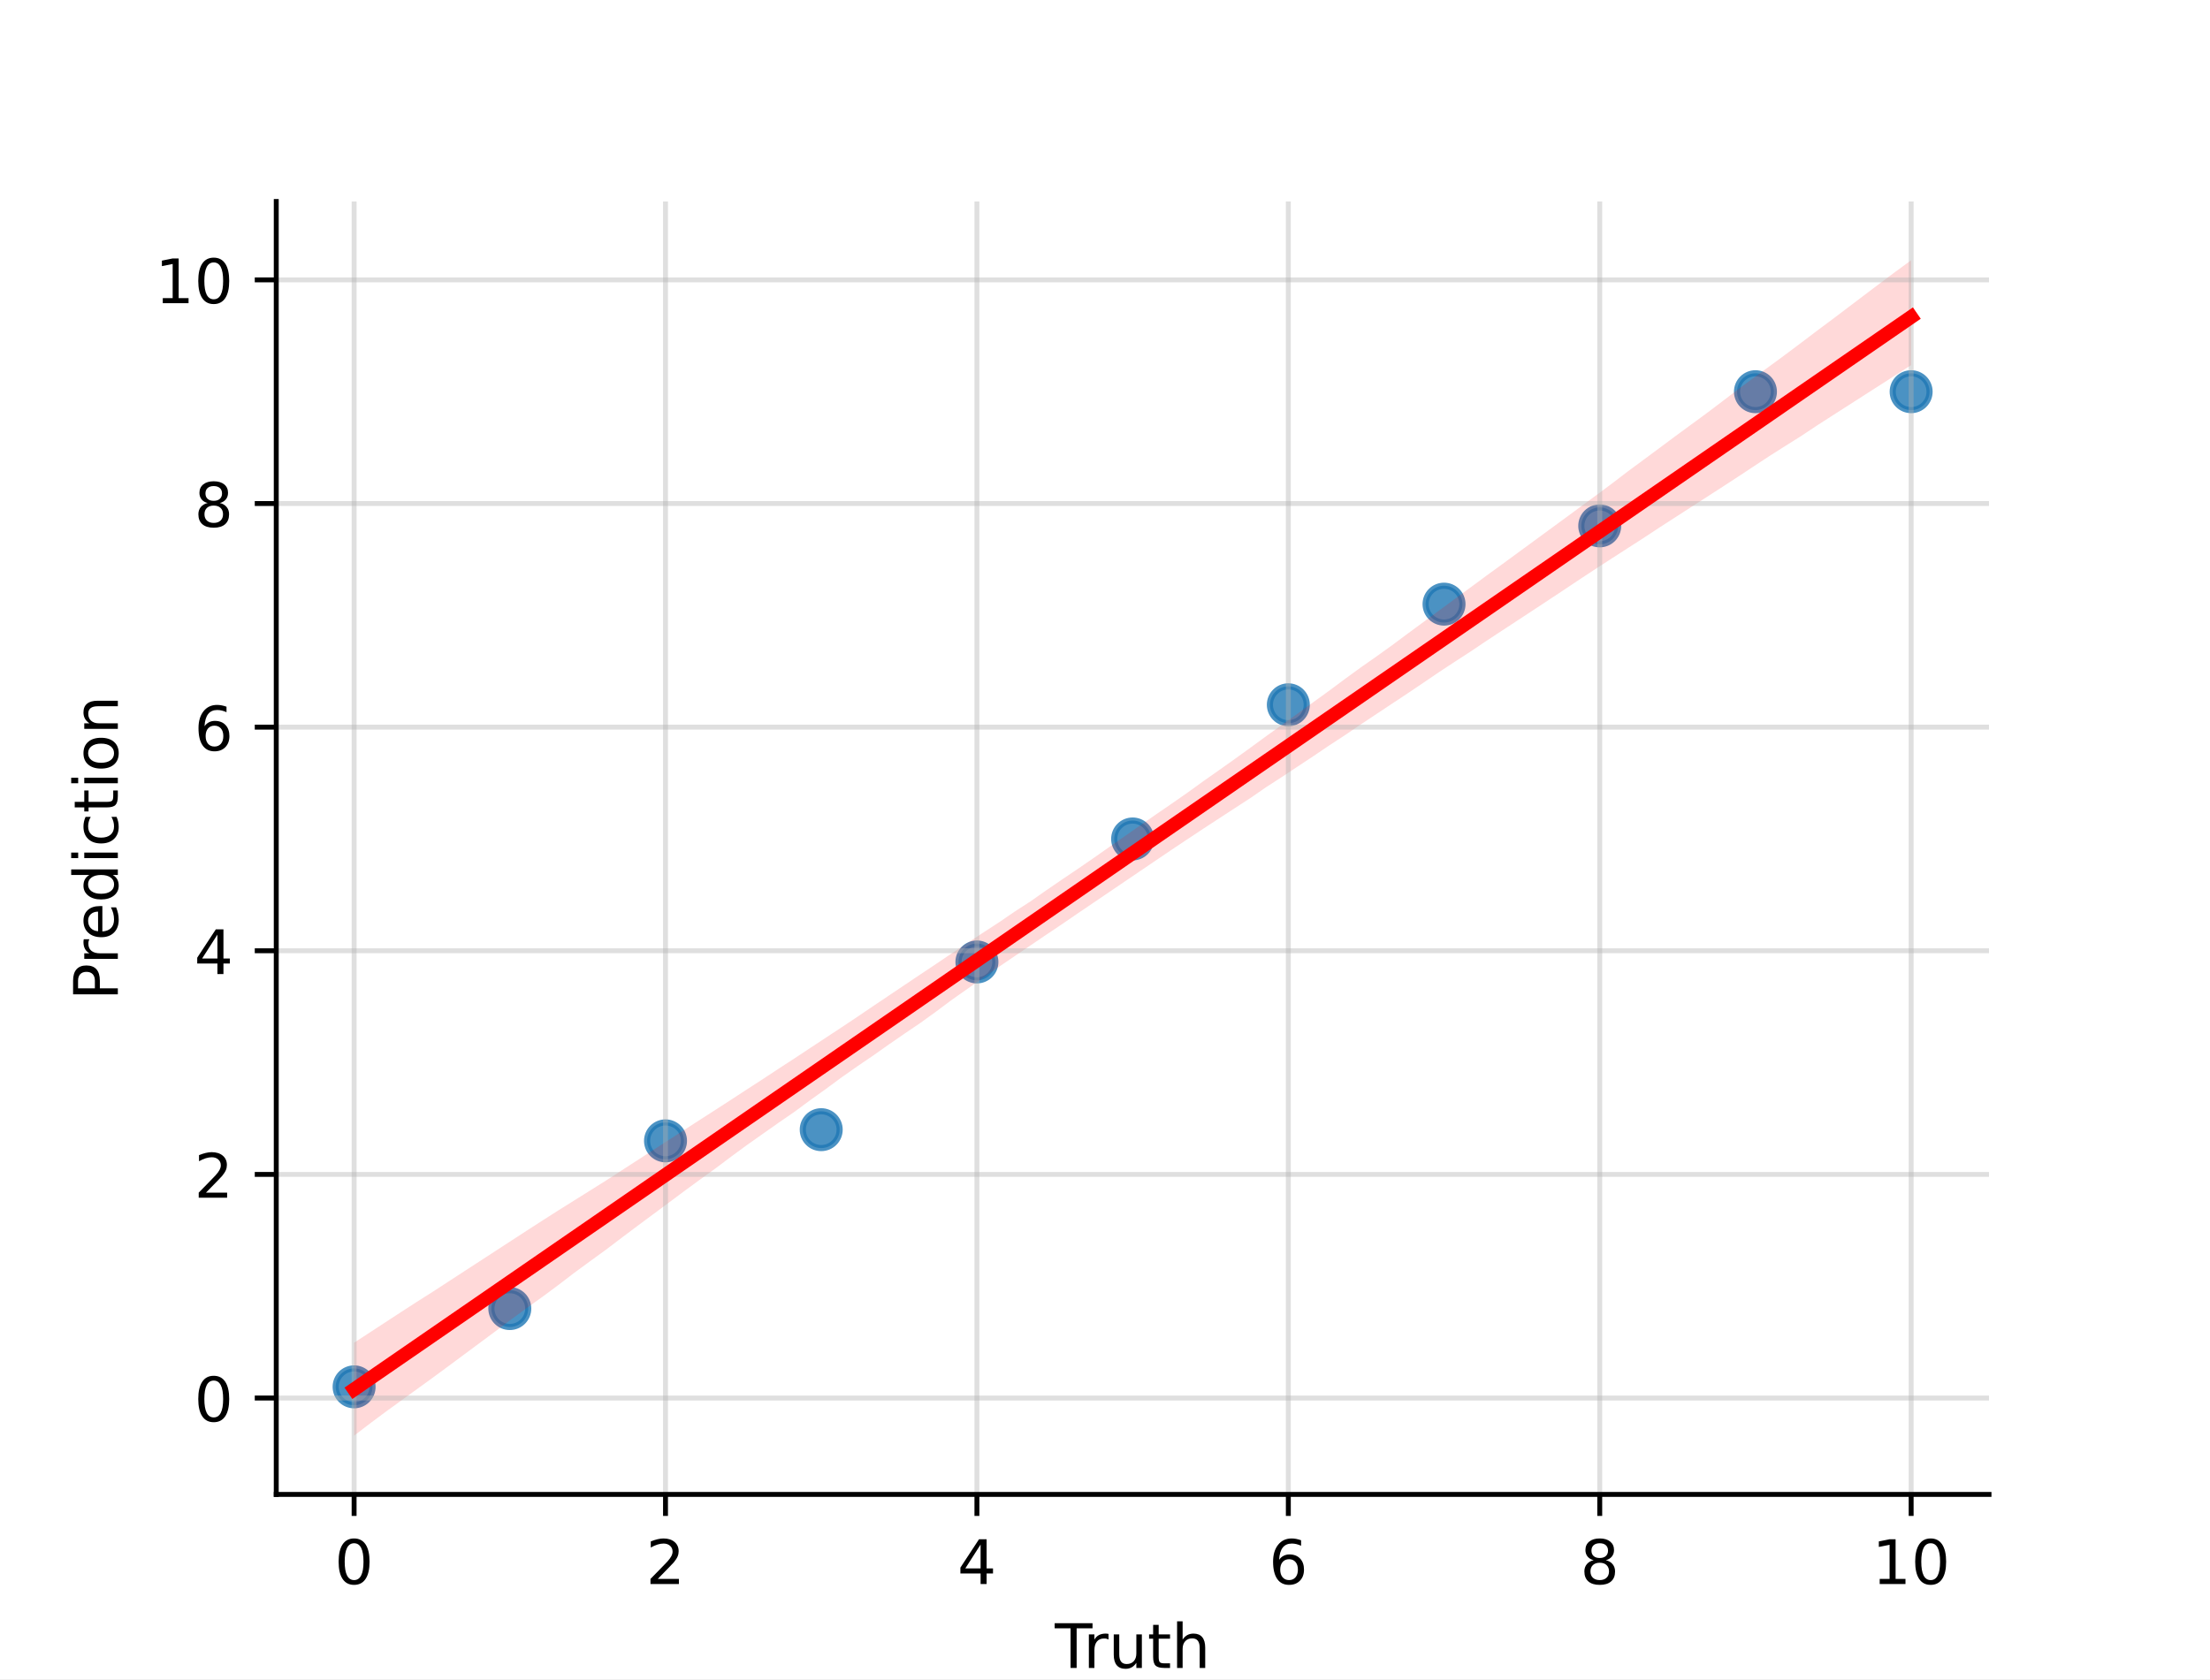
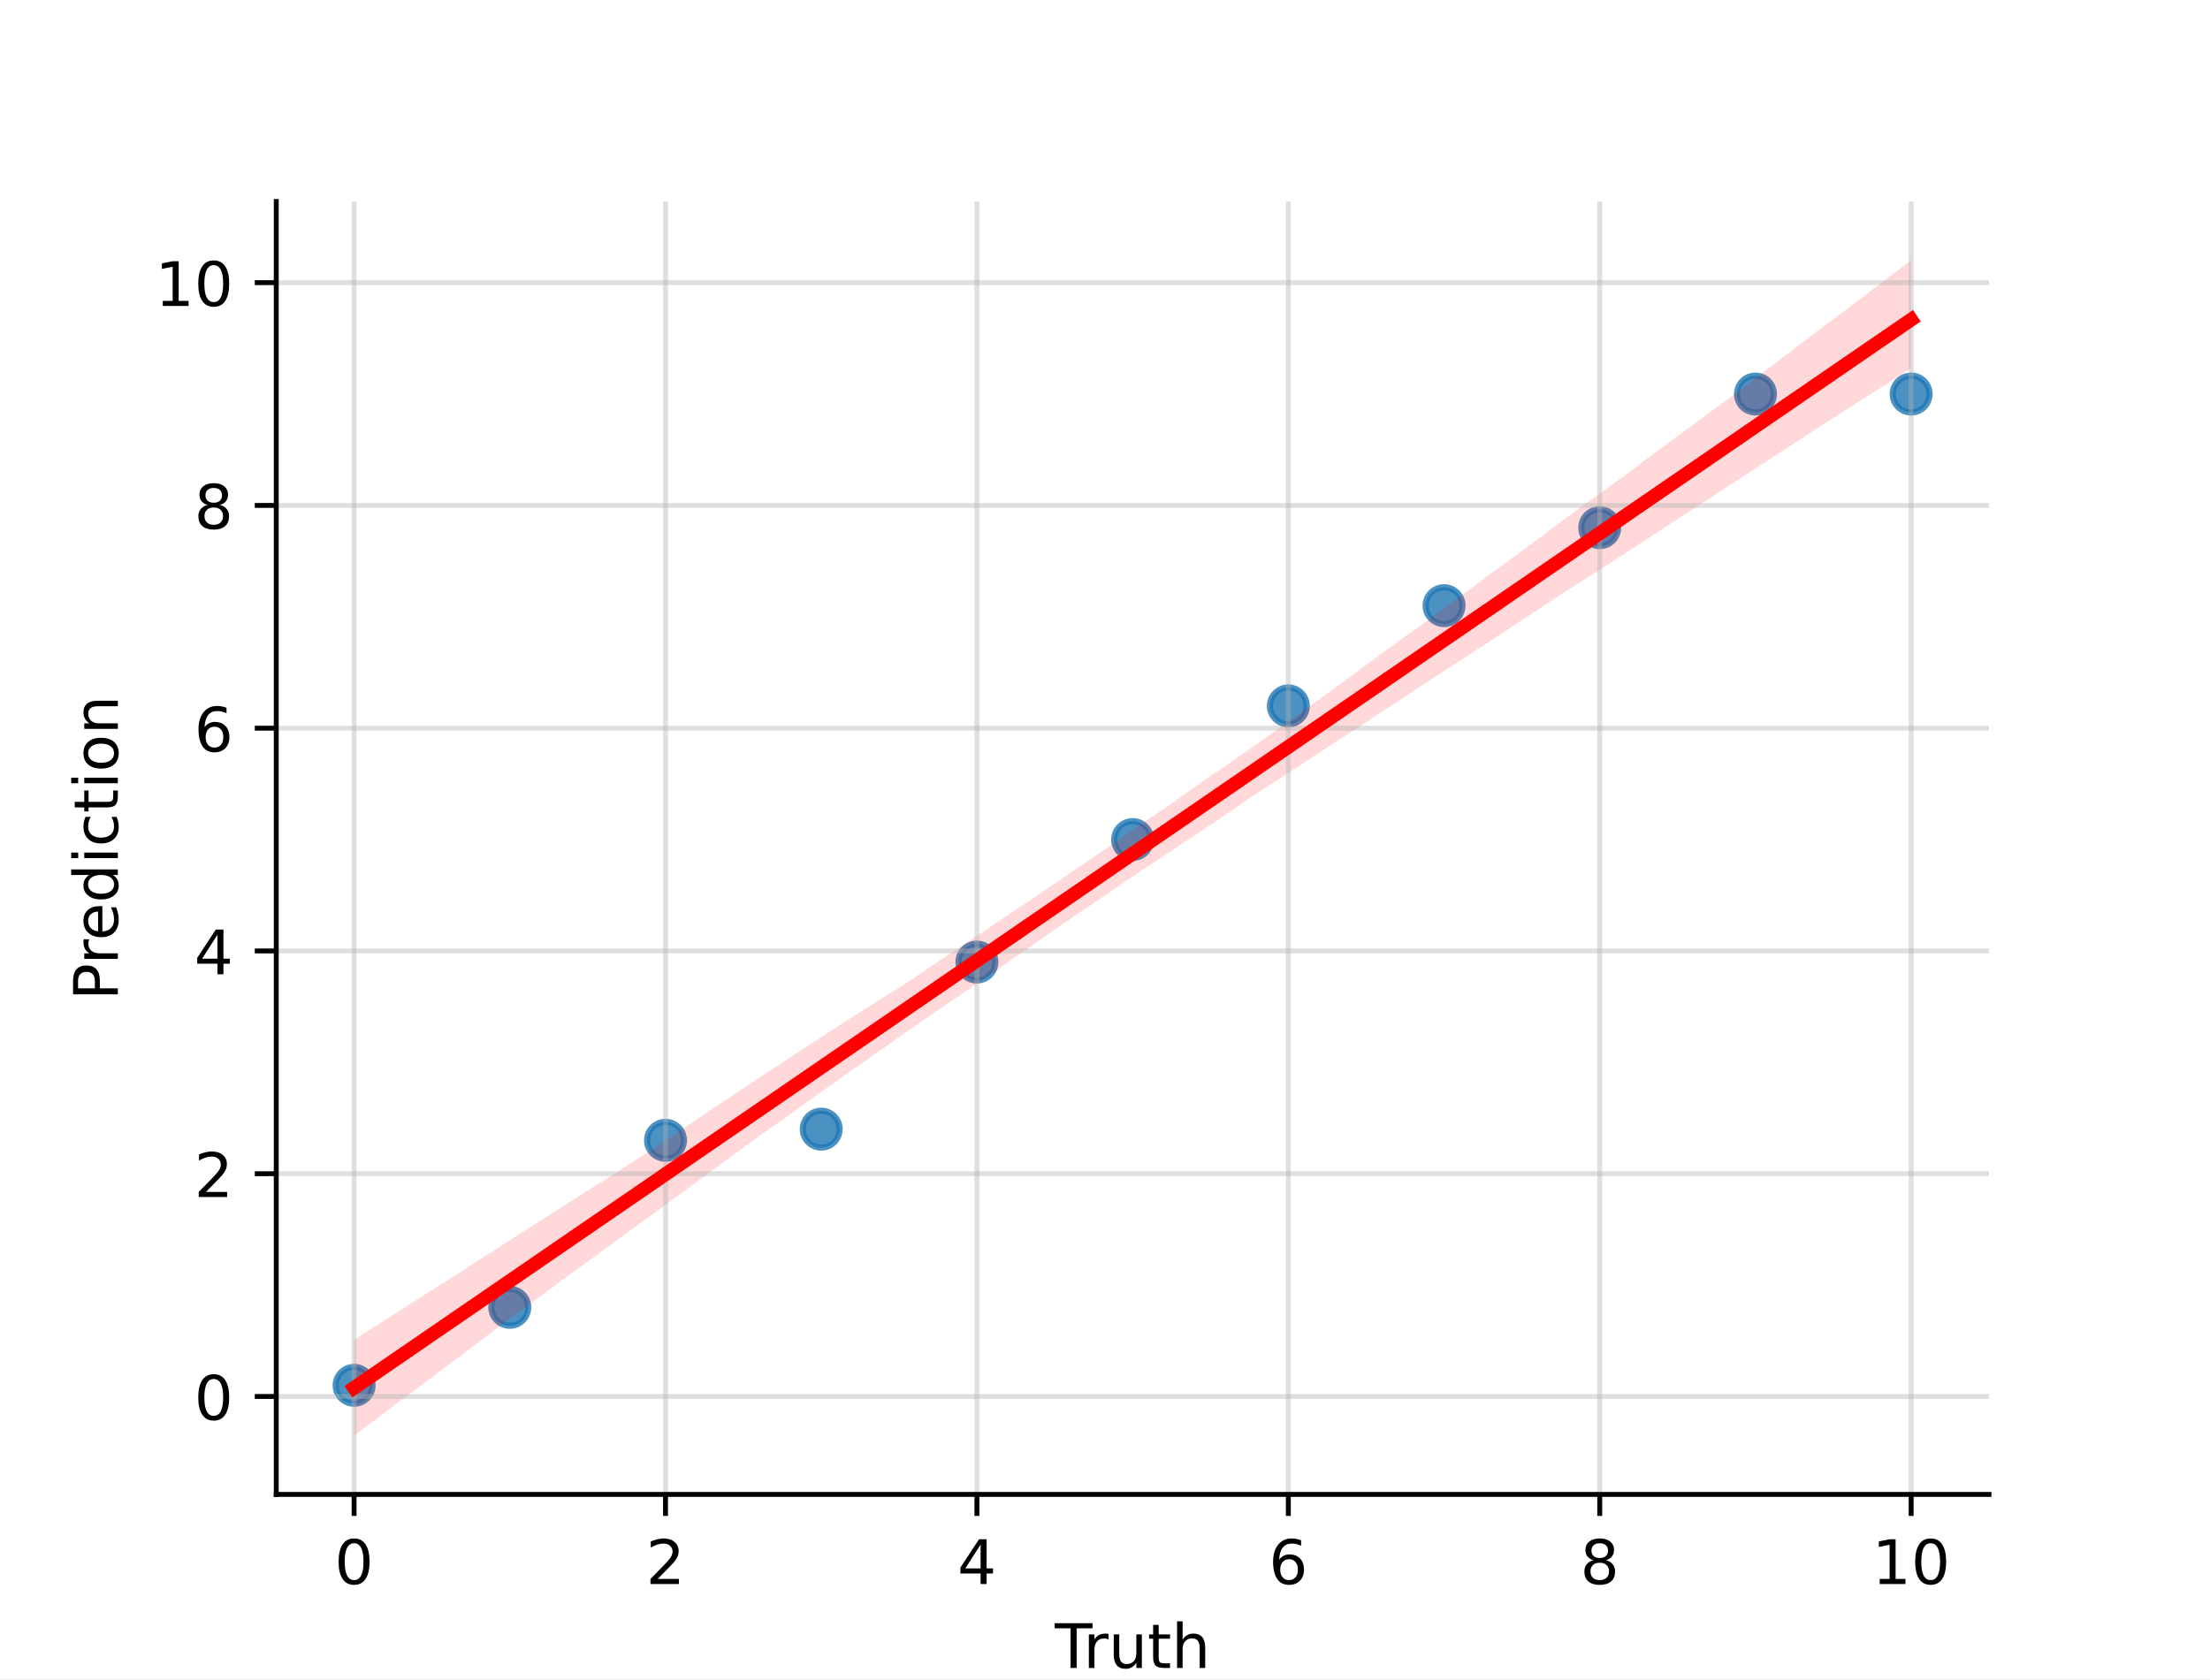
<svg xmlns="http://www.w3.org/2000/svg" xmlns:xlink="http://www.w3.org/1999/xlink" width="360pt" height="273.6pt" viewBox="0 0 360 273.6" version="1.1">
  <defs>
    <style type="text/css">*{stroke-linejoin: round; stroke-linecap: butt}</style>
  </defs>
  <g id="figure_1">
    <g id="patch_1">
      <path d="M 0 273.6  L 360 273.6  L 360 0  L 0 0  z " style="fill: #ffffff" />
    </g>
    <g id="axes_1">
      <g id="patch_2">
        <path d="M 45 243.504  L 324 243.504  L 324 32.832  L 45 32.832  z " style="fill: #ffffff" />
      </g>
      <g id="PathCollection_1">
        <defs>
-           <path id="m4b6e24c3b9" d="M 0 3  C 0.796 3 1.559 2.684 2.121 2.121  C 2.684 1.559 3 0.796 3 0  C 3 -0.796 2.684 -1.559 2.121 -2.121  C 1.559 -2.684 0.796 -3 0 -3  C -0.796 -3 -1.559 -2.684 -2.121 -2.121  C -2.684 -1.559 -3 -0.796 -3 0  C -3 0.796 -2.684 1.559 -2.121 2.121  C -1.559 2.684 -0.796 3 0 3  z " style="stroke: #1f77b4; stroke-opacity: 0.8" />
+           <path id="mcd8dba5448" d="M 0 3  C 0.796 3 1.559 2.684 2.121 2.121  C 2.684 1.559 3 0.796 3 0  C 3 -0.796 2.684 -1.559 2.121 -2.121  C 1.559 -2.684 0.796 -3 0 -3  C -0.796 -3 -1.559 -2.684 -2.121 -2.121  C -2.684 -1.559 -3 -0.796 -3 0  C -3 0.796 -2.684 1.559 -2.121 2.121  C -1.559 2.684 -0.796 3 0 3  z " style="stroke: #1f77b4; stroke-opacity: 0.8" />
        </defs>
-         <g clip-path="url(#pc08ba347cd)">
-           <use xlink:href="#m4b6e24c3b9" x="57.682" y="225.976" style="fill: #1f77b4; fill-opacity: 0.8; stroke: #1f77b4; stroke-opacity: 0.8" />
-           <use xlink:href="#m4b6e24c3b9" x="83.045" y="213.222" style="fill: #1f77b4; fill-opacity: 0.8; stroke: #1f77b4; stroke-opacity: 0.8" />
-           <use xlink:href="#m4b6e24c3b9" x="108.409" y="185.894" style="fill: #1f77b4; fill-opacity: 0.8; stroke: #1f77b4; stroke-opacity: 0.8" />
-           <use xlink:href="#m4b6e24c3b9" x="133.773" y="184.072" style="fill: #1f77b4; fill-opacity: 0.8; stroke: #1f77b4; stroke-opacity: 0.8" />
-           <use xlink:href="#m4b6e24c3b9" x="159.136" y="156.743" style="fill: #1f77b4; fill-opacity: 0.8; stroke: #1f77b4; stroke-opacity: 0.8" />
-           <use xlink:href="#m4b6e24c3b9" x="184.5" y="136.702" style="fill: #1f77b4; fill-opacity: 0.8; stroke: #1f77b4; stroke-opacity: 0.8" />
-           <use xlink:href="#m4b6e24c3b9" x="209.864" y="114.839" style="fill: #1f77b4; fill-opacity: 0.8; stroke: #1f77b4; stroke-opacity: 0.8" />
-           <use xlink:href="#m4b6e24c3b9" x="235.227" y="98.441" style="fill: #1f77b4; fill-opacity: 0.8; stroke: #1f77b4; stroke-opacity: 0.8" />
-           <use xlink:href="#m4b6e24c3b9" x="260.591" y="85.688" style="fill: #1f77b4; fill-opacity: 0.8; stroke: #1f77b4; stroke-opacity: 0.8" />
-           <use xlink:href="#m4b6e24c3b9" x="285.955" y="63.825" style="fill: #1f77b4; fill-opacity: 0.8; stroke: #1f77b4; stroke-opacity: 0.8" />
-           <use xlink:href="#m4b6e24c3b9" x="311.318" y="63.825" style="fill: #1f77b4; fill-opacity: 0.8; stroke: #1f77b4; stroke-opacity: 0.8" />
+         <g clip-path="url(#p0662c3373b)">
+           <use xlink:href="#mcd8dba5448" x="57.682" y="225.726" style="fill: #1f77b4; fill-opacity: 0.8; stroke: #1f77b4; stroke-opacity: 0.8" />
+           <use xlink:href="#mcd8dba5448" x="83.045" y="213.022" style="fill: #1f77b4; fill-opacity: 0.8; stroke: #1f77b4; stroke-opacity: 0.8" />
+           <use xlink:href="#mcd8dba5448" x="108.409" y="185.8" style="fill: #1f77b4; fill-opacity: 0.8; stroke: #1f77b4; stroke-opacity: 0.8" />
+           <use xlink:href="#mcd8dba5448" x="133.773" y="183.985" style="fill: #1f77b4; fill-opacity: 0.8; stroke: #1f77b4; stroke-opacity: 0.8" />
+           <use xlink:href="#mcd8dba5448" x="159.136" y="156.762" style="fill: #1f77b4; fill-opacity: 0.8; stroke: #1f77b4; stroke-opacity: 0.8" />
+           <use xlink:href="#mcd8dba5448" x="184.5" y="136.799" style="fill: #1f77b4; fill-opacity: 0.8; stroke: #1f77b4; stroke-opacity: 0.8" />
+           <use xlink:href="#mcd8dba5448" x="209.864" y="115.021" style="fill: #1f77b4; fill-opacity: 0.8; stroke: #1f77b4; stroke-opacity: 0.8" />
+           <use xlink:href="#mcd8dba5448" x="235.227" y="98.687" style="fill: #1f77b4; fill-opacity: 0.8; stroke: #1f77b4; stroke-opacity: 0.8" />
+           <use xlink:href="#mcd8dba5448" x="260.591" y="85.983" style="fill: #1f77b4; fill-opacity: 0.8; stroke: #1f77b4; stroke-opacity: 0.8" />
+           <use xlink:href="#mcd8dba5448" x="285.955" y="64.205" style="fill: #1f77b4; fill-opacity: 0.8; stroke: #1f77b4; stroke-opacity: 0.8" />
+           <use xlink:href="#mcd8dba5448" x="311.318" y="64.205" style="fill: #1f77b4; fill-opacity: 0.8; stroke: #1f77b4; stroke-opacity: 0.8" />
        </g>
      </g>
      <g id="PolyCollection_1">
-         <path d="M 57.682 218.785  L 57.682 233.928  L 60.244 231.968  L 62.806 230.056  L 65.368 228.199  L 67.93 226.343  L 70.492 224.486  L 73.054 222.598  L 75.616 220.698  L 78.178 218.796  L 80.74 216.894  L 83.302 214.971  L 85.864 213.092  L 88.426 211.26  L 90.988 209.358  L 93.55 207.392  L 96.112 205.515  L 98.674 203.655  L 101.236 201.711  L 103.798 199.785  L 106.36 197.883  L 108.921 195.981  L 111.483 194.068  L 114.045 192.191  L 116.607 190.34  L 119.169 188.417  L 121.731 186.53  L 124.293 184.726  L 126.855 182.923  L 129.417 181.158  L 131.979 179.264  L 134.541 177.434  L 137.103 175.539  L 139.665 173.742  L 142.227 172  L 144.789 170.19  L 147.351 168.421  L 149.913 166.687  L 152.475 164.835  L 155.037 162.922  L 157.599 161.12  L 160.161 159.316  L 162.723 157.536  L 165.285 155.795  L 167.847 154.057  L 170.409 152.32  L 172.971 150.605  L 175.533 148.847  L 178.095 147.111  L 180.657 145.374  L 183.219 143.636  L 185.781 141.898  L 188.343 140.161  L 190.905 138.425  L 193.467 136.72  L 196.029 135.022  L 198.591 133.347  L 201.153 131.676  L 203.715 130.014  L 206.277 128.242  L 208.839 126.589  L 211.401 124.889  L 213.963 123.196  L 216.525 121.463  L 219.087 119.789  L 221.649 118.048  L 224.211 116.349  L 226.773 114.65  L 229.335 112.951  L 231.897 111.226  L 234.459 109.483  L 237.021 107.801  L 239.583 106.14  L 242.145 104.418  L 244.707 102.732  L 247.269 101.054  L 249.831 99.37  L 252.393 97.684  L 254.955 95.989  L 257.517 94.278  L 260.079 92.595  L 262.64 90.935  L 265.202 89.287  L 267.764 87.637  L 270.326 85.946  L 272.888 84.294  L 275.45 82.642  L 278.012 80.99  L 280.574 79.337  L 283.136 77.669  L 285.698 75.974  L 288.26 74.29  L 290.822 72.665  L 293.384 71.058  L 295.946 69.355  L 298.508 67.706  L 301.07 66.064  L 303.632 64.422  L 306.194 62.78  L 308.756 61.138  L 311.318 59.496  L 311.318 42.408  L 311.318 42.408  L 308.756 44.281  L 306.194 46.196  L 303.632 48.136  L 301.07 50.075  L 298.508 52.015  L 295.946 53.923  L 293.384 55.866  L 290.822 57.786  L 288.26 59.675  L 285.698 61.538  L 283.136 63.43  L 280.574 65.39  L 278.012 67.327  L 275.45 69.207  L 272.888 71.088  L 270.326 72.995  L 267.764 74.895  L 265.202 76.788  L 262.64 78.746  L 260.079 80.656  L 257.517 82.535  L 254.955 84.422  L 252.393 86.299  L 249.831 88.177  L 247.269 90.054  L 244.707 91.932  L 242.145 93.794  L 239.583 95.688  L 237.021 97.567  L 234.459 99.453  L 231.897 101.341  L 229.335 103.223  L 226.773 105.133  L 224.211 106.974  L 221.649 108.766  L 219.087 110.631  L 216.525 112.541  L 213.963 114.393  L 211.401 116.253  L 208.839 118.099  L 206.277 119.939  L 203.715 121.812  L 201.153 123.665  L 198.591 125.483  L 196.029 127.284  L 193.467 129.136  L 190.905 130.924  L 188.343 132.678  L 185.781 134.46  L 183.219 136.249  L 180.657 138.039  L 178.095 139.841  L 175.533 141.603  L 172.971 143.33  L 170.409 145.086  L 167.847 146.883  L 165.285 148.54  L 162.723 150.296  L 160.161 151.956  L 157.599 153.644  L 155.037 155.347  L 152.475 157.073  L 149.913 158.778  L 147.351 160.501  L 144.789 162.221  L 142.227 163.943  L 139.665 165.679  L 137.103 167.387  L 134.541 169.075  L 131.979 170.763  L 129.417 172.457  L 126.855 174.121  L 124.293 175.814  L 121.731 177.472  L 119.169 179.143  L 116.607 180.8  L 114.045 182.444  L 111.483 184.101  L 108.921 185.758  L 106.36 187.415  L 103.798 189.073  L 101.236 190.73  L 98.674 192.387  L 96.112 193.995  L 93.55 195.598  L 90.988 197.201  L 88.426 198.837  L 85.864 200.487  L 83.302 202.153  L 80.74 203.819  L 78.178 205.485  L 75.616 207.152  L 73.054 208.819  L 70.492 210.485  L 67.93 212.109  L 65.368 213.765  L 62.806 215.438  L 60.244 217.112  L 57.682 218.785  z " clip-path="url(#pc08ba347cd)" style="fill: #ff0000; fill-opacity: 0.15" />
+         <path d="M 57.682 218.313  L 57.682 233.928  L 60.244 232.011  L 62.806 230.062  L 65.368 228.101  L 67.93 226.241  L 70.492 224.312  L 73.054 222.383  L 75.616 220.454  L 78.178 218.525  L 80.74 216.593  L 83.302 214.667  L 85.864 212.785  L 88.426 210.927  L 90.988 209.024  L 93.55 207.154  L 96.112 205.299  L 98.674 203.438  L 101.236 201.544  L 103.798 199.673  L 106.36 197.823  L 108.921 195.931  L 111.483 194.059  L 114.045 192.163  L 116.607 190.266  L 119.169 188.416  L 121.731 186.52  L 124.293 184.65  L 126.855 182.893  L 129.417 181.058  L 131.979 179.204  L 134.541 177.371  L 137.103 175.547  L 139.665 173.758  L 142.227 171.965  L 144.789 170.178  L 147.351 168.354  L 149.913 166.592  L 152.475 164.812  L 155.037 163.05  L 157.599 161.332  L 160.161 159.61  L 162.723 157.848  L 165.285 155.985  L 167.847 154.24  L 170.409 152.451  L 172.971 150.685  L 175.533 148.896  L 178.095 147.192  L 180.657 145.454  L 183.219 143.693  L 185.781 141.961  L 188.343 140.283  L 190.905 138.58  L 193.467 136.875  L 196.029 135.171  L 198.591 133.465  L 201.153 131.711  L 203.715 129.942  L 206.277 128.273  L 208.839 126.626  L 211.401 124.943  L 213.963 123.267  L 216.525 121.564  L 219.087 119.91  L 221.649 118.256  L 224.211 116.548  L 226.773 114.903  L 229.335 113.192  L 231.897 111.525  L 234.459 109.833  L 237.021 108.179  L 239.583 106.525  L 242.145 104.848  L 244.707 103.172  L 247.269 101.471  L 249.831 99.783  L 252.393 98.095  L 254.955 96.407  L 257.517 94.765  L 260.079 93.166  L 262.64 91.509  L 265.202 89.844  L 267.764 88.177  L 270.326 86.51  L 272.888 84.843  L 275.45 83.176  L 278.012 81.509  L 280.574 79.848  L 283.136 78.178  L 285.698 76.511  L 288.26 74.845  L 290.822 73.179  L 293.384 71.513  L 295.946 69.846  L 298.508 68.184  L 301.07 66.581  L 303.632 64.9  L 306.194 63.292  L 308.756 61.641  L 311.318 59.953  L 311.318 42.408  L 311.318 42.408  L 308.756 44.353  L 306.194 46.297  L 303.632 48.236  L 301.07 50.185  L 298.508 52.095  L 295.946 54.014  L 293.384 55.961  L 290.822 57.91  L 288.26 59.859  L 285.698 61.808  L 283.136 63.757  L 280.574 65.69  L 278.012 67.568  L 275.45 69.449  L 272.888 71.329  L 270.326 73.217  L 267.764 75.12  L 265.202 77.093  L 262.64 78.942  L 260.079 80.776  L 257.517 82.617  L 254.955 84.527  L 252.393 86.422  L 249.831 88.346  L 247.269 90.25  L 244.707 92.121  L 242.145 93.97  L 239.583 95.91  L 237.021 97.833  L 234.459 99.701  L 231.897 101.572  L 229.335 103.402  L 226.773 105.247  L 224.211 107.12  L 221.649 109.001  L 219.087 110.901  L 216.525 112.752  L 213.963 114.589  L 211.401 116.442  L 208.839 118.295  L 206.277 120.127  L 203.715 121.937  L 201.153 123.757  L 198.591 125.506  L 196.029 127.247  L 193.467 129.061  L 190.905 130.874  L 188.343 132.642  L 185.781 134.334  L 183.219 136.164  L 180.657 137.926  L 178.095 139.687  L 175.533 141.416  L 172.971 143.208  L 170.409 144.907  L 167.847 146.673  L 165.285 148.337  L 162.723 150.081  L 160.161 151.839  L 157.599 153.522  L 155.037 155.214  L 152.475 156.916  L 149.913 158.669  L 147.351 160.36  L 144.789 161.97  L 142.227 163.581  L 139.665 165.192  L 137.103 166.838  L 134.541 168.498  L 131.979 170.144  L 129.417 171.835  L 126.855 173.526  L 124.293 175.216  L 121.731 176.908  L 119.169 178.6  L 116.607 180.314  L 114.045 182.044  L 111.483 183.774  L 108.921 185.503  L 106.36 187.193  L 103.798 188.833  L 101.236 190.473  L 98.674 192.128  L 96.112 193.75  L 93.55 195.387  L 90.988 197.024  L 88.426 198.662  L 85.864 200.299  L 83.302 201.935  L 80.74 203.571  L 78.178 205.211  L 75.616 206.858  L 73.054 208.497  L 70.492 210.135  L 67.93 211.749  L 65.368 213.38  L 62.806 215.004  L 60.244 216.653  L 57.682 218.313  z " clip-path="url(#p0662c3373b)" style="fill: #ff0000; fill-opacity: 0.15" />
      </g>
      <g id="matplotlib.axis_1">
        <g id="xtick_1">
          <g id="line2d_1">
-             <path d="M 57.682 243.504  L 57.682 32.832  " clip-path="url(#pc08ba347cd)" style="fill: none; stroke: #b0b0b0; stroke-opacity: 0.4; stroke-width: 0.8; stroke-linecap: square" />
+             <path d="M 57.682 243.504  L 57.682 32.832  " clip-path="url(#p0662c3373b)" style="fill: none; stroke: #b0b0b0; stroke-opacity: 0.4; stroke-width: 0.8; stroke-linecap: square" />
          </g>
          <g id="line2d_2">
            <defs>
-               <path id="mace9c81a5d" d="M 0 0  L 0 3.5  " style="stroke: #000000; stroke-width: 0.8" />
-             </defs>
-             <g>
-               <use xlink:href="#mace9c81a5d" x="57.682" y="243.504" style="stroke: #000000; stroke-width: 0.8" />
+               <path id="m9f83d81cbb" d="M 0 0  L 0 3.5  " style="stroke: #000000; stroke-width: 0.8" />
+             </defs>
+             <g>
+               <use xlink:href="#m9f83d81cbb" x="57.682" y="243.504" style="stroke: #000000; stroke-width: 0.8" />
            </g>
          </g>
          <g id="text_1">
            <g transform="translate(54.50057 258.1024)scale(0.1 -0.1)">
              <defs>
                <path id="DejaVuSans-30" d="M 2034 4250  Q 1547 4250 1301 3770  Q 1056 3291 1056 2328  Q 1056 1369 1301 889  Q 1547 409 2034 409  Q 2525 409 2770 889  Q 3016 1369 3016 2328  Q 3016 3291 2770 3770  Q 2525 4250 2034 4250  z M 2034 4750  Q 2819 4750 3233 4129  Q 3647 3509 3647 2328  Q 3647 1150 3233 529  Q 2819 -91 2034 -91  Q 1250 -91 836 529  Q 422 1150 422 2328  Q 422 3509 836 4129  Q 1250 4750 2034 4750  z " transform="scale(0.015625)" />
              </defs>
              <use xlink:href="#DejaVuSans-30" />
            </g>
          </g>
        </g>
        <g id="xtick_2">
          <g id="line2d_3">
-             <path d="M 108.409 243.504  L 108.409 32.832  " clip-path="url(#pc08ba347cd)" style="fill: none; stroke: #b0b0b0; stroke-opacity: 0.4; stroke-width: 0.8; stroke-linecap: square" />
+             <path d="M 108.409 243.504  L 108.409 32.832  " clip-path="url(#p0662c3373b)" style="fill: none; stroke: #b0b0b0; stroke-opacity: 0.4; stroke-width: 0.8; stroke-linecap: square" />
          </g>
          <g id="line2d_4">
            <g>
-               <use xlink:href="#mace9c81a5d" x="108.409" y="243.504" style="stroke: #000000; stroke-width: 0.8" />
+               <use xlink:href="#m9f83d81cbb" x="108.409" y="243.504" style="stroke: #000000; stroke-width: 0.8" />
            </g>
          </g>
          <g id="text_2">
            <g transform="translate(105.2278 258.1024)scale(0.1 -0.1)">
              <defs>
                <path id="DejaVuSans-32" d="M 1228 531  L 3431 531  L 3431 0  L 469 0  L 469 531  Q 828 903 1448 1529  Q 2069 2156 2228 2338  Q 2531 2678 2651 2914  Q 2772 3150 2772 3378  Q 2772 3750 2511 3984  Q 2250 4219 1831 4219  Q 1534 4219 1204 4116  Q 875 4013 500 3803  L 500 4441  Q 881 4594 1212 4672  Q 1544 4750 1819 4750  Q 2544 4750 2975 4387  Q 3406 4025 3406 3419  Q 3406 3131 3298 2873  Q 3191 2616 2906 2266  Q 2828 2175 2409 1742  Q 1991 1309 1228 531  z " transform="scale(0.015625)" />
              </defs>
              <use xlink:href="#DejaVuSans-32" />
            </g>
          </g>
        </g>
        <g id="xtick_3">
          <g id="line2d_5">
-             <path d="M 159.136 243.504  L 159.136 32.832  " clip-path="url(#pc08ba347cd)" style="fill: none; stroke: #b0b0b0; stroke-opacity: 0.4; stroke-width: 0.8; stroke-linecap: square" />
+             <path d="M 159.136 243.504  L 159.136 32.832  " clip-path="url(#p0662c3373b)" style="fill: none; stroke: #b0b0b0; stroke-opacity: 0.4; stroke-width: 0.8; stroke-linecap: square" />
          </g>
          <g id="line2d_6">
            <g>
-               <use xlink:href="#mace9c81a5d" x="159.136" y="243.504" style="stroke: #000000; stroke-width: 0.8" />
+               <use xlink:href="#m9f83d81cbb" x="159.136" y="243.504" style="stroke: #000000; stroke-width: 0.8" />
            </g>
          </g>
          <g id="text_3">
            <g transform="translate(155.9551 258.1024)scale(0.1 -0.1)">
              <defs>
                <path id="DejaVuSans-34" d="M 2419 4116  L 825 1625  L 2419 1625  L 2419 4116  z M 2253 4666  L 3047 4666  L 3047 1625  L 3713 1625  L 3713 1100  L 3047 1100  L 3047 0  L 2419 0  L 2419 1100  L 313 1100  L 313 1709  L 2253 4666  z " transform="scale(0.015625)" />
              </defs>
              <use xlink:href="#DejaVuSans-34" />
            </g>
          </g>
        </g>
        <g id="xtick_4">
          <g id="line2d_7">
-             <path d="M 209.864 243.504  L 209.864 32.832  " clip-path="url(#pc08ba347cd)" style="fill: none; stroke: #b0b0b0; stroke-opacity: 0.4; stroke-width: 0.8; stroke-linecap: square" />
+             <path d="M 209.864 243.504  L 209.864 32.832  " clip-path="url(#p0662c3373b)" style="fill: none; stroke: #b0b0b0; stroke-opacity: 0.4; stroke-width: 0.8; stroke-linecap: square" />
          </g>
          <g id="line2d_8">
            <g>
-               <use xlink:href="#mace9c81a5d" x="209.864" y="243.504" style="stroke: #000000; stroke-width: 0.8" />
+               <use xlink:href="#m9f83d81cbb" x="209.864" y="243.504" style="stroke: #000000; stroke-width: 0.8" />
            </g>
          </g>
          <g id="text_4">
            <g transform="translate(206.6824 258.1024)scale(0.1 -0.1)">
              <defs>
                <path id="DejaVuSans-36" d="M 2113 2584  Q 1688 2584 1439 2293  Q 1191 2003 1191 1497  Q 1191 994 1439 701  Q 1688 409 2113 409  Q 2538 409 2786 701  Q 3034 994 3034 1497  Q 3034 2003 2786 2293  Q 2538 2584 2113 2584  z M 3366 4563  L 3366 3988  Q 3128 4100 2886 4159  Q 2644 4219 2406 4219  Q 1781 4219 1451 3797  Q 1122 3375 1075 2522  Q 1259 2794 1537 2939  Q 1816 3084 2150 3084  Q 2853 3084 3261 2657  Q 3669 2231 3669 1497  Q 3669 778 3244 343  Q 2819 -91 2113 -91  Q 1303 -91 875 529  Q 447 1150 447 2328  Q 447 3434 972 4092  Q 1497 4750 2381 4750  Q 2619 4750 2861 4703  Q 3103 4656 3366 4563  z " transform="scale(0.015625)" />
              </defs>
              <use xlink:href="#DejaVuSans-36" />
            </g>
          </g>
        </g>
        <g id="xtick_5">
          <g id="line2d_9">
-             <path d="M 260.591 243.504  L 260.591 32.832  " clip-path="url(#pc08ba347cd)" style="fill: none; stroke: #b0b0b0; stroke-opacity: 0.4; stroke-width: 0.8; stroke-linecap: square" />
+             <path d="M 260.591 243.504  L 260.591 32.832  " clip-path="url(#p0662c3373b)" style="fill: none; stroke: #b0b0b0; stroke-opacity: 0.4; stroke-width: 0.8; stroke-linecap: square" />
          </g>
          <g id="line2d_10">
            <g>
-               <use xlink:href="#mace9c81a5d" x="260.591" y="243.504" style="stroke: #000000; stroke-width: 0.8" />
+               <use xlink:href="#m9f83d81cbb" x="260.591" y="243.504" style="stroke: #000000; stroke-width: 0.8" />
            </g>
          </g>
          <g id="text_5">
            <g transform="translate(257.4097 258.1024)scale(0.1 -0.1)">
              <defs>
                <path id="DejaVuSans-38" d="M 2034 2216  Q 1584 2216 1326 1975  Q 1069 1734 1069 1313  Q 1069 891 1326 650  Q 1584 409 2034 409  Q 2484 409 2743 651  Q 3003 894 3003 1313  Q 3003 1734 2745 1975  Q 2488 2216 2034 2216  z M 1403 2484  Q 997 2584 770 2862  Q 544 3141 544 3541  Q 544 4100 942 4425  Q 1341 4750 2034 4750  Q 2731 4750 3128 4425  Q 3525 4100 3525 3541  Q 3525 3141 3298 2862  Q 3072 2584 2669 2484  Q 3125 2378 3379 2068  Q 3634 1759 3634 1313  Q 3634 634 3220 271  Q 2806 -91 2034 -91  Q 1263 -91 848 271  Q 434 634 434 1313  Q 434 1759 690 2068  Q 947 2378 1403 2484  z M 1172 3481  Q 1172 3119 1398 2916  Q 1625 2713 2034 2713  Q 2441 2713 2670 2916  Q 2900 3119 2900 3481  Q 2900 3844 2670 4047  Q 2441 4250 2034 4250  Q 1625 4250 1398 4047  Q 1172 3844 1172 3481  z " transform="scale(0.015625)" />
              </defs>
              <use xlink:href="#DejaVuSans-38" />
            </g>
          </g>
        </g>
        <g id="xtick_6">
          <g id="line2d_11">
-             <path d="M 311.318 243.504  L 311.318 32.832  " clip-path="url(#pc08ba347cd)" style="fill: none; stroke: #b0b0b0; stroke-opacity: 0.4; stroke-width: 0.8; stroke-linecap: square" />
+             <path d="M 311.318 243.504  L 311.318 32.832  " clip-path="url(#p0662c3373b)" style="fill: none; stroke: #b0b0b0; stroke-opacity: 0.4; stroke-width: 0.8; stroke-linecap: square" />
          </g>
          <g id="line2d_12">
            <g>
-               <use xlink:href="#mace9c81a5d" x="311.318" y="243.504" style="stroke: #000000; stroke-width: 0.8" />
+               <use xlink:href="#m9f83d81cbb" x="311.318" y="243.504" style="stroke: #000000; stroke-width: 0.8" />
            </g>
          </g>
          <g id="text_6">
            <g transform="translate(304.9557 258.1024)scale(0.1 -0.1)">
              <defs>
                <path id="DejaVuSans-31" d="M 794 531  L 1825 531  L 1825 4091  L 703 3866  L 703 4441  L 1819 4666  L 2450 4666  L 2450 531  L 3481 531  L 3481 0  L 794 0  L 794 531  z " transform="scale(0.015625)" />
              </defs>
              <use xlink:href="#DejaVuSans-31" />
              <use xlink:href="#DejaVuSans-30" x="63.623" />
            </g>
          </g>
        </g>
        <g id="text_7">
          <g transform="translate(171.8305 271.7806)scale(0.1 -0.1)">
            <defs>
              <path id="DejaVuSans-54" d="M -19 4666  L 3928 4666  L 3928 4134  L 2272 4134  L 2272 0  L 1638 0  L 1638 4134  L -19 4134  L -19 4666  z " transform="scale(0.015625)" />
              <path id="DejaVuSans-72" d="M 2631 2963  Q 2534 3019 2420 3045  Q 2306 3072 2169 3072  Q 1681 3072 1420 2755  Q 1159 2438 1159 1844  L 1159 0  L 581 0  L 581 3500  L 1159 3500  L 1159 2956  Q 1341 3275 1631 3429  Q 1922 3584 2338 3584  Q 2397 3584 2469 3576  Q 2541 3569 2628 3553  L 2631 2963  z " transform="scale(0.015625)" />
              <path id="DejaVuSans-75" d="M 544 1381  L 544 3500  L 1119 3500  L 1119 1403  Q 1119 906 1312 657  Q 1506 409 1894 409  Q 2359 409 2629 706  Q 2900 1003 2900 1516  L 2900 3500  L 3475 3500  L 3475 0  L 2900 0  L 2900 538  Q 2691 219 2414 64  Q 2138 -91 1772 -91  Q 1169 -91 856 284  Q 544 659 544 1381  z M 1991 3584  L 1991 3584  z " transform="scale(0.015625)" />
              <path id="DejaVuSans-74" d="M 1172 4494  L 1172 3500  L 2356 3500  L 2356 3053  L 1172 3053  L 1172 1153  Q 1172 725 1289 603  Q 1406 481 1766 481  L 2356 481  L 2356 0  L 1766 0  Q 1100 0 847 248  Q 594 497 594 1153  L 594 3053  L 172 3053  L 172 3500  L 594 3500  L 594 4494  L 1172 4494  z " transform="scale(0.015625)" />
              <path id="DejaVuSans-68" d="M 3513 2113  L 3513 0  L 2938 0  L 2938 2094  Q 2938 2591 2744 2837  Q 2550 3084 2163 3084  Q 1697 3084 1428 2787  Q 1159 2491 1159 1978  L 1159 0  L 581 0  L 581 4863  L 1159 4863  L 1159 2956  Q 1366 3272 1645 3428  Q 1925 3584 2291 3584  Q 2894 3584 3203 3211  Q 3513 2838 3513 2113  z " transform="scale(0.015625)" />
            </defs>
            <use xlink:href="#DejaVuSans-54" />
            <use xlink:href="#DejaVuSans-72" x="46.334" />
            <use xlink:href="#DejaVuSans-75" x="87.447" />
            <use xlink:href="#DejaVuSans-74" x="150.826" />
            <use xlink:href="#DejaVuSans-68" x="190.035" />
          </g>
        </g>
      </g>
      <g id="matplotlib.axis_2">
        <g id="ytick_1">
          <g id="line2d_13">
-             <path d="M 45 227.798  L 324 227.798  " clip-path="url(#pc08ba347cd)" style="fill: none; stroke: #b0b0b0; stroke-opacity: 0.4; stroke-width: 0.8; stroke-linecap: square" />
+             <path d="M 45 227.541  L 324 227.541  " clip-path="url(#p0662c3373b)" style="fill: none; stroke: #b0b0b0; stroke-opacity: 0.4; stroke-width: 0.8; stroke-linecap: square" />
          </g>
          <g id="line2d_14">
            <defs>
-               <path id="m2957d4baa9" d="M 0 0  L -3.5 0  " style="stroke: #000000; stroke-width: 0.8" />
-             </defs>
-             <g>
-               <use xlink:href="#m2957d4baa9" x="45" y="227.798" style="stroke: #000000; stroke-width: 0.8" />
+               <path id="m14e82b86e1" d="M 0 0  L -3.5 0  " style="stroke: #000000; stroke-width: 0.8" />
+             </defs>
+             <g>
+               <use xlink:href="#m14e82b86e1" x="45" y="227.541" style="stroke: #000000; stroke-width: 0.8" />
            </g>
          </g>
          <g id="text_8">
-             <g transform="translate(31.6375 231.597)scale(0.1 -0.1)">
+             <g transform="translate(31.6375 231.3403)scale(0.1 -0.1)">
              <use xlink:href="#DejaVuSans-30" />
            </g>
          </g>
        </g>
        <g id="ytick_2">
          <g id="line2d_15">
-             <path d="M 45 191.359  L 324 191.359  " clip-path="url(#pc08ba347cd)" style="fill: none; stroke: #b0b0b0; stroke-opacity: 0.4; stroke-width: 0.8; stroke-linecap: square" />
+             <path d="M 45 191.244  L 324 191.244  " clip-path="url(#p0662c3373b)" style="fill: none; stroke: #b0b0b0; stroke-opacity: 0.4; stroke-width: 0.8; stroke-linecap: square" />
          </g>
          <g id="line2d_16">
            <g>
-               <use xlink:href="#m2957d4baa9" x="45" y="191.359" style="stroke: #000000; stroke-width: 0.8" />
+               <use xlink:href="#m14e82b86e1" x="45" y="191.244" style="stroke: #000000; stroke-width: 0.8" />
            </g>
          </g>
          <g id="text_9">
-             <g transform="translate(31.6375 195.1586)scale(0.1 -0.1)">
+             <g transform="translate(31.6375 195.0434)scale(0.1 -0.1)">
              <use xlink:href="#DejaVuSans-32" />
            </g>
          </g>
        </g>
        <g id="ytick_3">
          <g id="line2d_17">
-             <path d="M 45 154.921  L 324 154.921  " clip-path="url(#pc08ba347cd)" style="fill: none; stroke: #b0b0b0; stroke-opacity: 0.4; stroke-width: 0.8; stroke-linecap: square" />
+             <path d="M 45 154.947  L 324 154.947  " clip-path="url(#p0662c3373b)" style="fill: none; stroke: #b0b0b0; stroke-opacity: 0.4; stroke-width: 0.8; stroke-linecap: square" />
          </g>
          <g id="line2d_18">
            <g>
-               <use xlink:href="#m2957d4baa9" x="45" y="154.921" style="stroke: #000000; stroke-width: 0.8" />
+               <use xlink:href="#m14e82b86e1" x="45" y="154.947" style="stroke: #000000; stroke-width: 0.8" />
            </g>
          </g>
          <g id="text_10">
-             <g transform="translate(31.6375 158.7202)scale(0.1 -0.1)">
+             <g transform="translate(31.6375 158.7465)scale(0.1 -0.1)">
              <use xlink:href="#DejaVuSans-34" />
            </g>
          </g>
        </g>
        <g id="ytick_4">
          <g id="line2d_19">
-             <path d="M 45 118.483  L 324 118.483  " clip-path="url(#pc08ba347cd)" style="fill: none; stroke: #b0b0b0; stroke-opacity: 0.4; stroke-width: 0.8; stroke-linecap: square" />
+             <path d="M 45 118.65  L 324 118.65  " clip-path="url(#p0662c3373b)" style="fill: none; stroke: #b0b0b0; stroke-opacity: 0.4; stroke-width: 0.8; stroke-linecap: square" />
          </g>
          <g id="line2d_20">
            <g>
-               <use xlink:href="#m2957d4baa9" x="45" y="118.483" style="stroke: #000000; stroke-width: 0.8" />
+               <use xlink:href="#m14e82b86e1" x="45" y="118.65" style="stroke: #000000; stroke-width: 0.8" />
            </g>
          </g>
          <g id="text_11">
-             <g transform="translate(31.6375 122.2818)scale(0.1 -0.1)">
+             <g transform="translate(31.6375 122.4496)scale(0.1 -0.1)">
              <use xlink:href="#DejaVuSans-36" />
            </g>
          </g>
        </g>
        <g id="ytick_5">
          <g id="line2d_21">
-             <path d="M 45 82.044  L 324 82.044  " clip-path="url(#pc08ba347cd)" style="fill: none; stroke: #b0b0b0; stroke-opacity: 0.4; stroke-width: 0.8; stroke-linecap: square" />
+             <path d="M 45 82.353  L 324 82.353  " clip-path="url(#p0662c3373b)" style="fill: none; stroke: #b0b0b0; stroke-opacity: 0.4; stroke-width: 0.8; stroke-linecap: square" />
          </g>
          <g id="line2d_22">
            <g>
-               <use xlink:href="#m2957d4baa9" x="45" y="82.044" style="stroke: #000000; stroke-width: 0.8" />
+               <use xlink:href="#m14e82b86e1" x="45" y="82.353" style="stroke: #000000; stroke-width: 0.8" />
            </g>
          </g>
          <g id="text_12">
-             <g transform="translate(31.6375 85.84335)scale(0.1 -0.1)">
+             <g transform="translate(31.6375 86.1527)scale(0.1 -0.1)">
              <use xlink:href="#DejaVuSans-38" />
            </g>
          </g>
        </g>
        <g id="ytick_6">
          <g id="line2d_23">
-             <path d="M 45 45.606  L 324 45.606  " clip-path="url(#pc08ba347cd)" style="fill: none; stroke: #b0b0b0; stroke-opacity: 0.4; stroke-width: 0.8; stroke-linecap: square" />
+             <path d="M 45 46.057  L 324 46.057  " clip-path="url(#p0662c3373b)" style="fill: none; stroke: #b0b0b0; stroke-opacity: 0.4; stroke-width: 0.8; stroke-linecap: square" />
          </g>
          <g id="line2d_24">
            <g>
-               <use xlink:href="#m2957d4baa9" x="45" y="45.606" style="stroke: #000000; stroke-width: 0.8" />
+               <use xlink:href="#m14e82b86e1" x="45" y="46.057" style="stroke: #000000; stroke-width: 0.8" />
            </g>
          </g>
          <g id="text_13">
-             <g transform="translate(25.275 49.40494)scale(0.1 -0.1)">
+             <g transform="translate(25.275 49.85581)scale(0.1 -0.1)">
              <use xlink:href="#DejaVuSans-31" />
              <use xlink:href="#DejaVuSans-30" x="63.623" />
            </g>
          </g>
        </g>
        <g id="text_14">
          <g transform="translate(19.19531 163.0047)rotate(-90)scale(0.1 -0.1)">
            <defs>
              <path id="DejaVuSans-50" d="M 1259 4147  L 1259 2394  L 2053 2394  Q 2494 2394 2734 2622  Q 2975 2850 2975 3272  Q 2975 3691 2734 3919  Q 2494 4147 2053 4147  L 1259 4147  z M 628 4666  L 2053 4666  Q 2838 4666 3239 4311  Q 3641 3956 3641 3272  Q 3641 2581 3239 2228  Q 2838 1875 2053 1875  L 1259 1875  L 1259 0  L 628 0  L 628 4666  z " transform="scale(0.015625)" />
              <path id="DejaVuSans-65" d="M 3597 1894  L 3597 1613  L 953 1613  Q 991 1019 1311 708  Q 1631 397 2203 397  Q 2534 397 2845 478  Q 3156 559 3463 722  L 3463 178  Q 3153 47 2828 -22  Q 2503 -91 2169 -91  Q 1331 -91 842 396  Q 353 884 353 1716  Q 353 2575 817 3079  Q 1281 3584 2069 3584  Q 2775 3584 3186 3129  Q 3597 2675 3597 1894  z M 3022 2063  Q 3016 2534 2758 2815  Q 2500 3097 2075 3097  Q 1594 3097 1305 2825  Q 1016 2553 972 2059  L 3022 2063  z " transform="scale(0.015625)" />
              <path id="DejaVuSans-64" d="M 2906 2969  L 2906 4863  L 3481 4863  L 3481 0  L 2906 0  L 2906 525  Q 2725 213 2448 61  Q 2172 -91 1784 -91  Q 1150 -91 751 415  Q 353 922 353 1747  Q 353 2572 751 3078  Q 1150 3584 1784 3584  Q 2172 3584 2448 3432  Q 2725 3281 2906 2969  z M 947 1747  Q 947 1113 1208 752  Q 1469 391 1925 391  Q 2381 391 2643 752  Q 2906 1113 2906 1747  Q 2906 2381 2643 2742  Q 2381 3103 1925 3103  Q 1469 3103 1208 2742  Q 947 2381 947 1747  z " transform="scale(0.015625)" />
              <path id="DejaVuSans-69" d="M 603 3500  L 1178 3500  L 1178 0  L 603 0  L 603 3500  z M 603 4863  L 1178 4863  L 1178 4134  L 603 4134  L 603 4863  z " transform="scale(0.015625)" />
              <path id="DejaVuSans-63" d="M 3122 3366  L 3122 2828  Q 2878 2963 2633 3030  Q 2388 3097 2138 3097  Q 1578 3097 1268 2742  Q 959 2388 959 1747  Q 959 1106 1268 751  Q 1578 397 2138 397  Q 2388 397 2633 464  Q 2878 531 3122 666  L 3122 134  Q 2881 22 2623 -34  Q 2366 -91 2075 -91  Q 1284 -91 818 406  Q 353 903 353 1747  Q 353 2603 823 3093  Q 1294 3584 2113 3584  Q 2378 3584 2631 3529  Q 2884 3475 3122 3366  z " transform="scale(0.015625)" />
              <path id="DejaVuSans-6f" d="M 1959 3097  Q 1497 3097 1228 2736  Q 959 2375 959 1747  Q 959 1119 1226 758  Q 1494 397 1959 397  Q 2419 397 2687 759  Q 2956 1122 2956 1747  Q 2956 2369 2687 2733  Q 2419 3097 1959 3097  z M 1959 3584  Q 2709 3584 3137 3096  Q 3566 2609 3566 1747  Q 3566 888 3137 398  Q 2709 -91 1959 -91  Q 1206 -91 779 398  Q 353 888 353 1747  Q 353 2609 779 3096  Q 1206 3584 1959 3584  z " transform="scale(0.015625)" />
              <path id="DejaVuSans-6e" d="M 3513 2113  L 3513 0  L 2938 0  L 2938 2094  Q 2938 2591 2744 2837  Q 2550 3084 2163 3084  Q 1697 3084 1428 2787  Q 1159 2491 1159 1978  L 1159 0  L 581 0  L 581 3500  L 1159 3500  L 1159 2956  Q 1366 3272 1645 3428  Q 1925 3584 2291 3584  Q 2894 3584 3203 3211  Q 3513 2838 3513 2113  z " transform="scale(0.015625)" />
            </defs>
            <use xlink:href="#DejaVuSans-50" />
            <use xlink:href="#DejaVuSans-72" x="58.553" />
            <use xlink:href="#DejaVuSans-65" x="97.416" />
            <use xlink:href="#DejaVuSans-64" x="158.939" />
            <use xlink:href="#DejaVuSans-69" x="222.416" />
            <use xlink:href="#DejaVuSans-63" x="250.199" />
            <use xlink:href="#DejaVuSans-74" x="305.18" />
            <use xlink:href="#DejaVuSans-69" x="344.389" />
            <use xlink:href="#DejaVuSans-6f" x="372.172" />
            <use xlink:href="#DejaVuSans-6e" x="433.354" />
          </g>
        </g>
      </g>
      <g id="line2d_25">
-         <path d="M 57.682 226.39  L 60.244 224.625  L 62.806 222.86  L 65.368 221.095  L 67.93 219.33  L 70.492 217.565  L 73.054 215.8  L 75.616 214.035  L 78.178 212.27  L 80.74 210.505  L 83.302 208.74  L 85.864 206.975  L 88.426 205.209  L 90.988 203.444  L 93.55 201.679  L 96.112 199.914  L 98.674 198.149  L 101.236 196.384  L 103.798 194.619  L 106.36 192.854  L 108.921 191.089  L 111.483 189.324  L 114.045 187.559  L 116.607 185.794  L 119.169 184.029  L 121.731 182.264  L 124.293 180.499  L 126.855 178.734  L 129.417 176.969  L 131.979 175.204  L 134.541 173.439  L 137.103 171.674  L 139.665 169.909  L 142.227 168.144  L 144.789 166.379  L 147.351 164.614  L 149.913 162.849  L 152.475 161.084  L 155.037 159.318  L 157.599 157.553  L 160.161 155.788  L 162.723 154.023  L 165.285 152.258  L 167.847 150.493  L 170.409 148.728  L 172.971 146.963  L 175.533 145.198  L 178.095 143.433  L 180.657 141.668  L 183.219 139.903  L 185.781 138.138  L 188.343 136.373  L 190.905 134.608  L 193.467 132.843  L 196.029 131.078  L 198.591 129.313  L 201.153 127.548  L 203.715 125.783  L 206.277 124.018  L 208.839 122.253  L 211.401 120.488  L 213.963 118.723  L 216.525 116.958  L 219.087 115.193  L 221.649 113.428  L 224.211 111.662  L 226.773 109.897  L 229.335 108.132  L 231.897 106.367  L 234.459 104.602  L 237.021 102.837  L 239.583 101.072  L 242.145 99.307  L 244.707 97.542  L 247.269 95.777  L 249.831 94.012  L 252.393 92.247  L 254.955 90.482  L 257.517 88.717  L 260.079 86.952  L 262.64 85.187  L 265.202 83.422  L 267.764 81.657  L 270.326 79.892  L 272.888 78.127  L 275.45 76.362  L 278.012 74.597  L 280.574 72.832  L 283.136 71.067  L 285.698 69.302  L 288.26 67.537  L 290.822 65.771  L 293.384 64.006  L 295.946 62.241  L 298.508 60.476  L 301.07 58.711  L 303.632 56.946  L 306.194 55.181  L 308.756 53.416  L 311.318 51.651  " clip-path="url(#pc08ba347cd)" style="fill: none; stroke: #ff0000; stroke-width: 2.25; stroke-linecap: square" />
+         <path d="M 57.682 226.139  L 60.244 224.38  L 62.806 222.622  L 65.368 220.864  L 67.93 219.106  L 70.492 217.348  L 73.054 215.59  L 75.616 213.831  L 78.178 212.073  L 80.74 210.315  L 83.302 208.557  L 85.864 206.799  L 88.426 205.04  L 90.988 203.282  L 93.55 201.524  L 96.112 199.766  L 98.674 198.008  L 101.236 196.25  L 103.798 194.491  L 106.36 192.733  L 108.921 190.975  L 111.483 189.217  L 114.045 187.459  L 116.607 185.7  L 119.169 183.942  L 121.731 182.184  L 124.293 180.426  L 126.855 178.668  L 129.417 176.91  L 131.979 175.151  L 134.541 173.393  L 137.103 171.635  L 139.665 169.877  L 142.227 168.119  L 144.789 166.36  L 147.351 164.602  L 149.913 162.844  L 152.475 161.086  L 155.037 159.328  L 157.599 157.57  L 160.161 155.811  L 162.723 154.053  L 165.285 152.295  L 167.847 150.537  L 170.409 148.779  L 172.971 147.02  L 175.533 145.262  L 178.095 143.504  L 180.657 141.746  L 183.219 139.988  L 185.781 138.23  L 188.343 136.471  L 190.905 134.713  L 193.467 132.955  L 196.029 131.197  L 198.591 129.439  L 201.153 127.68  L 203.715 125.922  L 206.277 124.164  L 208.839 122.406  L 211.401 120.648  L 213.963 118.89  L 216.525 117.131  L 219.087 115.373  L 221.649 113.615  L 224.211 111.857  L 226.773 110.099  L 229.335 108.34  L 231.897 106.582  L 234.459 104.824  L 237.021 103.066  L 239.583 101.308  L 242.145 99.55  L 244.707 97.791  L 247.269 96.033  L 249.831 94.275  L 252.393 92.517  L 254.955 90.759  L 257.517 89  L 260.079 87.242  L 262.64 85.484  L 265.202 83.726  L 267.764 81.968  L 270.326 80.209  L 272.888 78.451  L 275.45 76.693  L 278.012 74.935  L 280.574 73.177  L 283.136 71.419  L 285.698 69.66  L 288.26 67.902  L 290.822 66.144  L 293.384 64.386  L 295.946 62.628  L 298.508 60.869  L 301.07 59.111  L 303.632 57.353  L 306.194 55.595  L 308.756 53.837  L 311.318 52.079  " clip-path="url(#p0662c3373b)" style="fill: none; stroke: #ff0000; stroke-width: 2.25; stroke-linecap: square" />
      </g>
      <g id="patch_3">
        <path d="M 45 243.504  L 45 32.832  " style="fill: none; stroke: #000000; stroke-width: 0.8; stroke-linejoin: miter; stroke-linecap: square" />
      </g>
      <g id="patch_4">
        <path d="M 45 243.504  L 324 243.504  " style="fill: none; stroke: #000000; stroke-width: 0.8; stroke-linejoin: miter; stroke-linecap: square" />
      </g>
    </g>
  </g>
  <defs>
-     <clipPath id="pc08ba347cd">
+     <clipPath id="p0662c3373b">
      <rect x="45" y="32.832" width="279" height="210.672" />
    </clipPath>
  </defs>
</svg>
